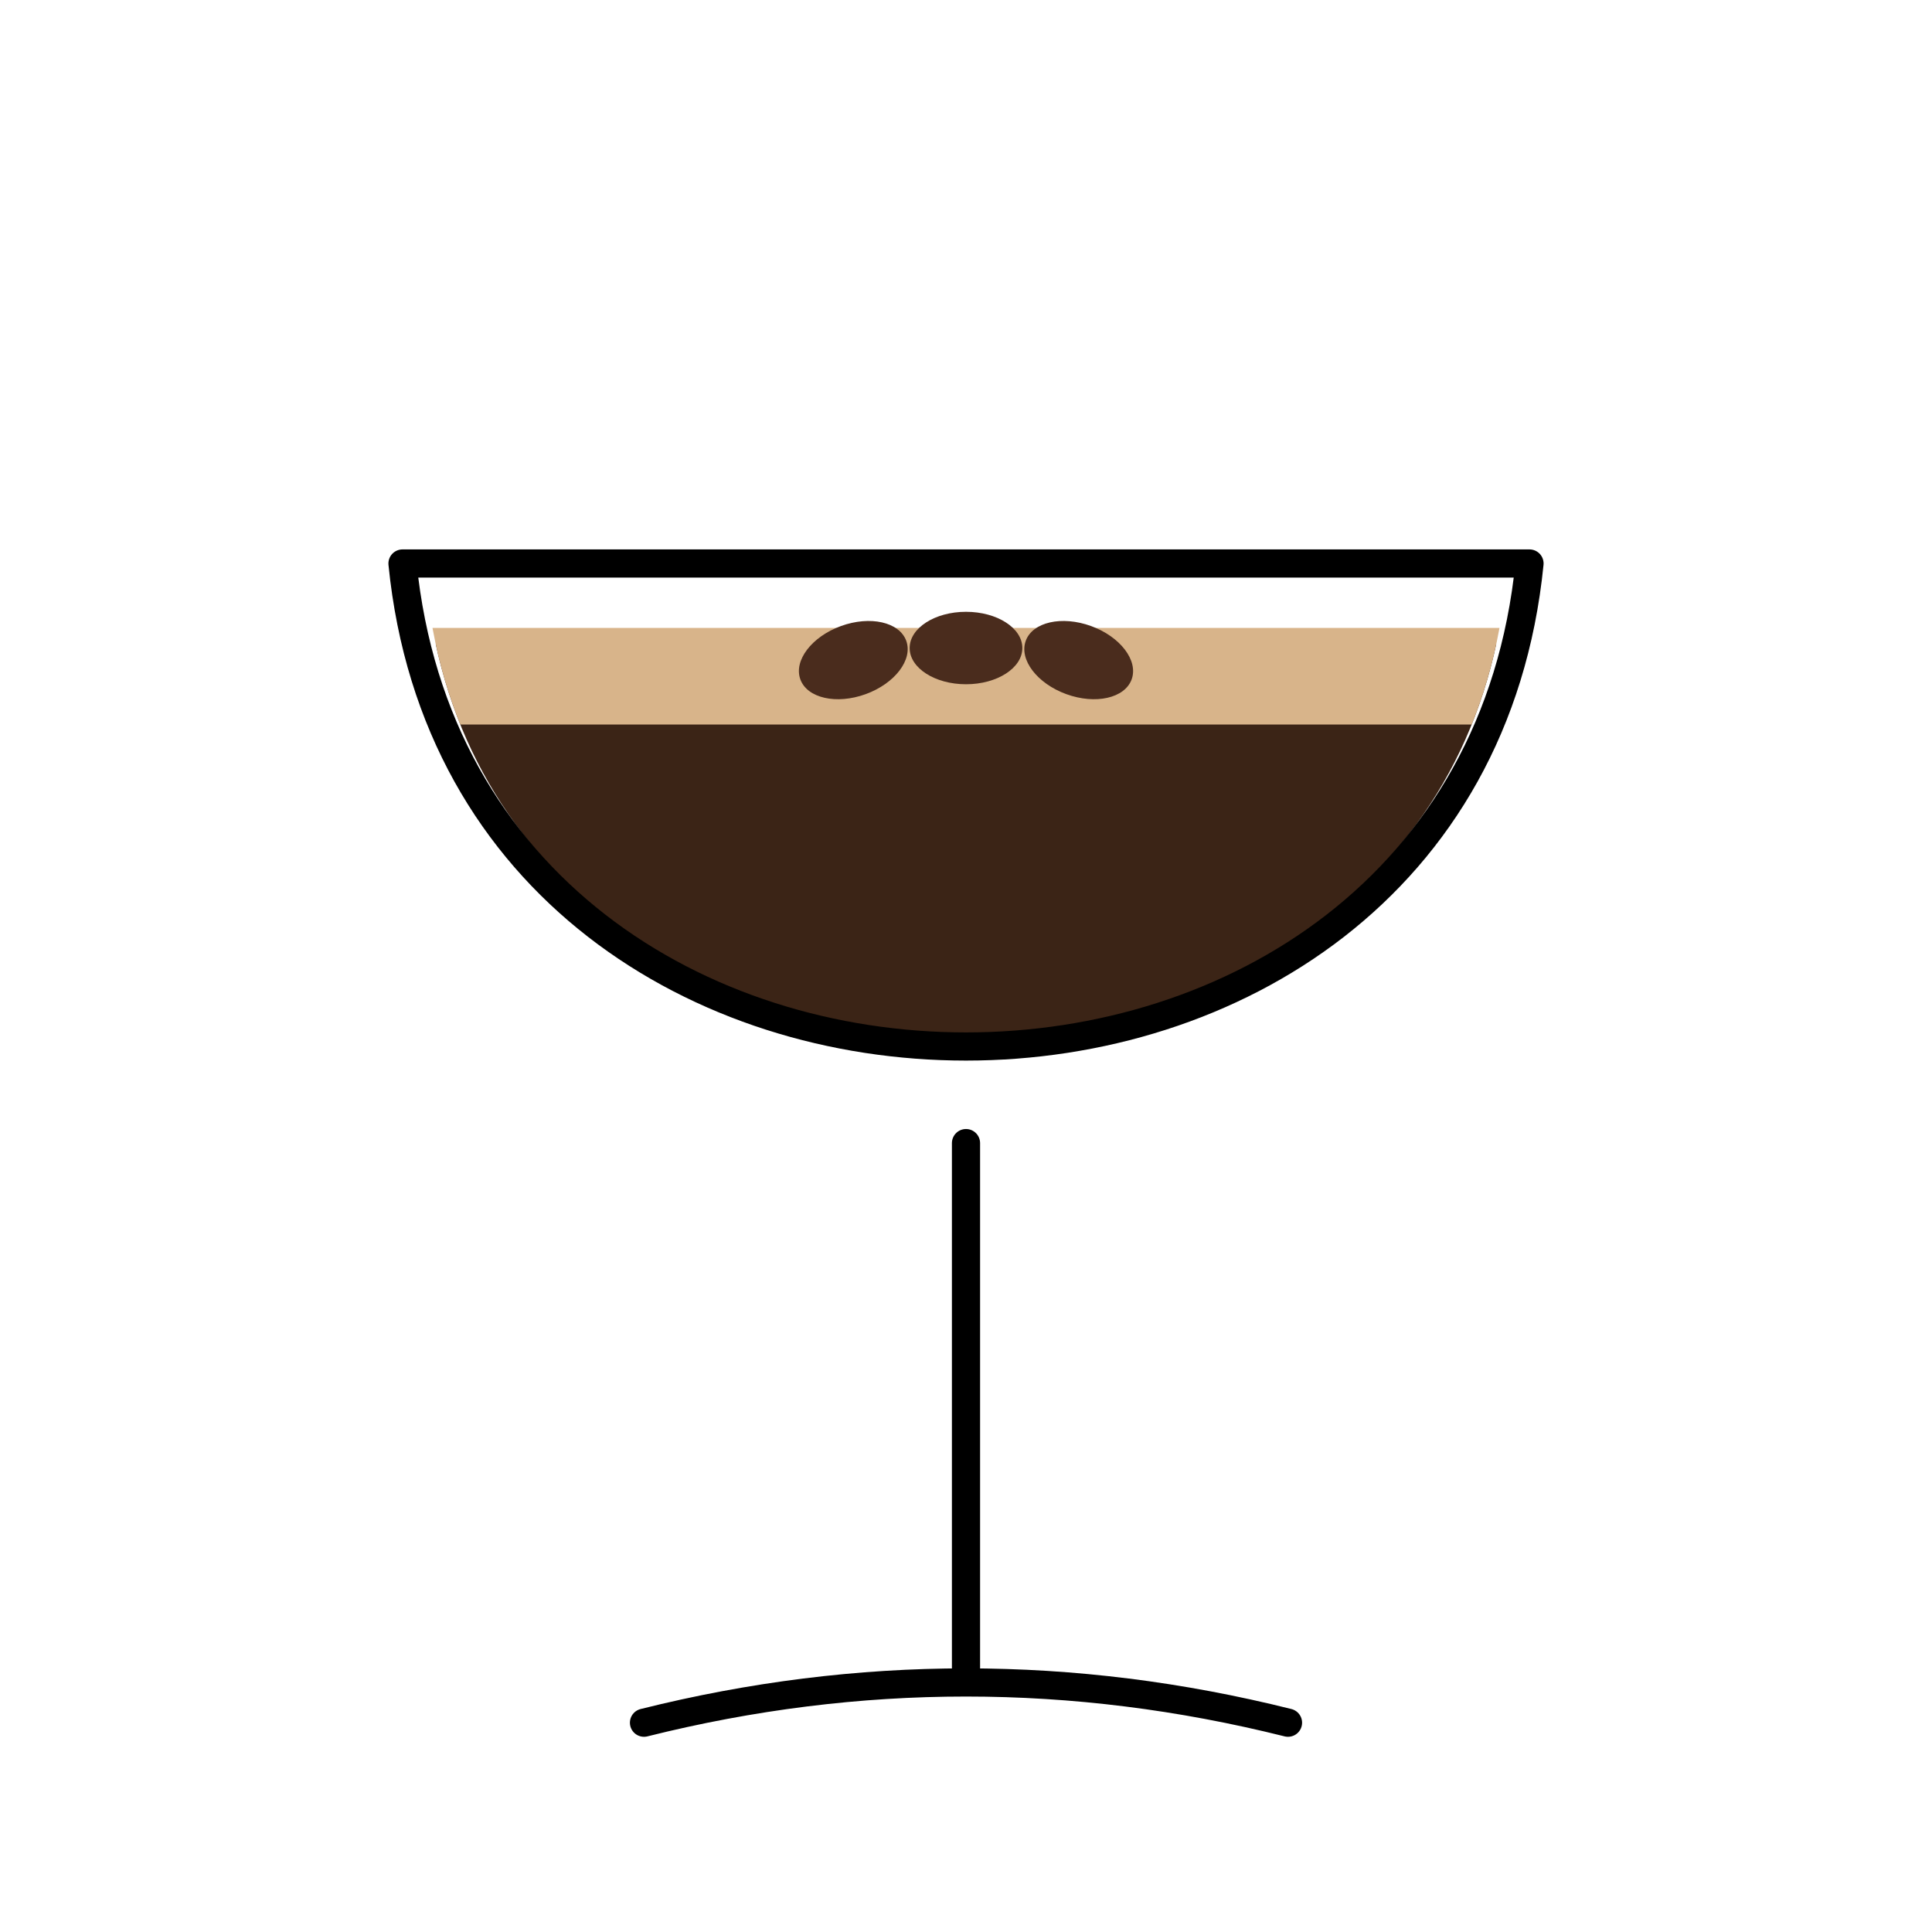
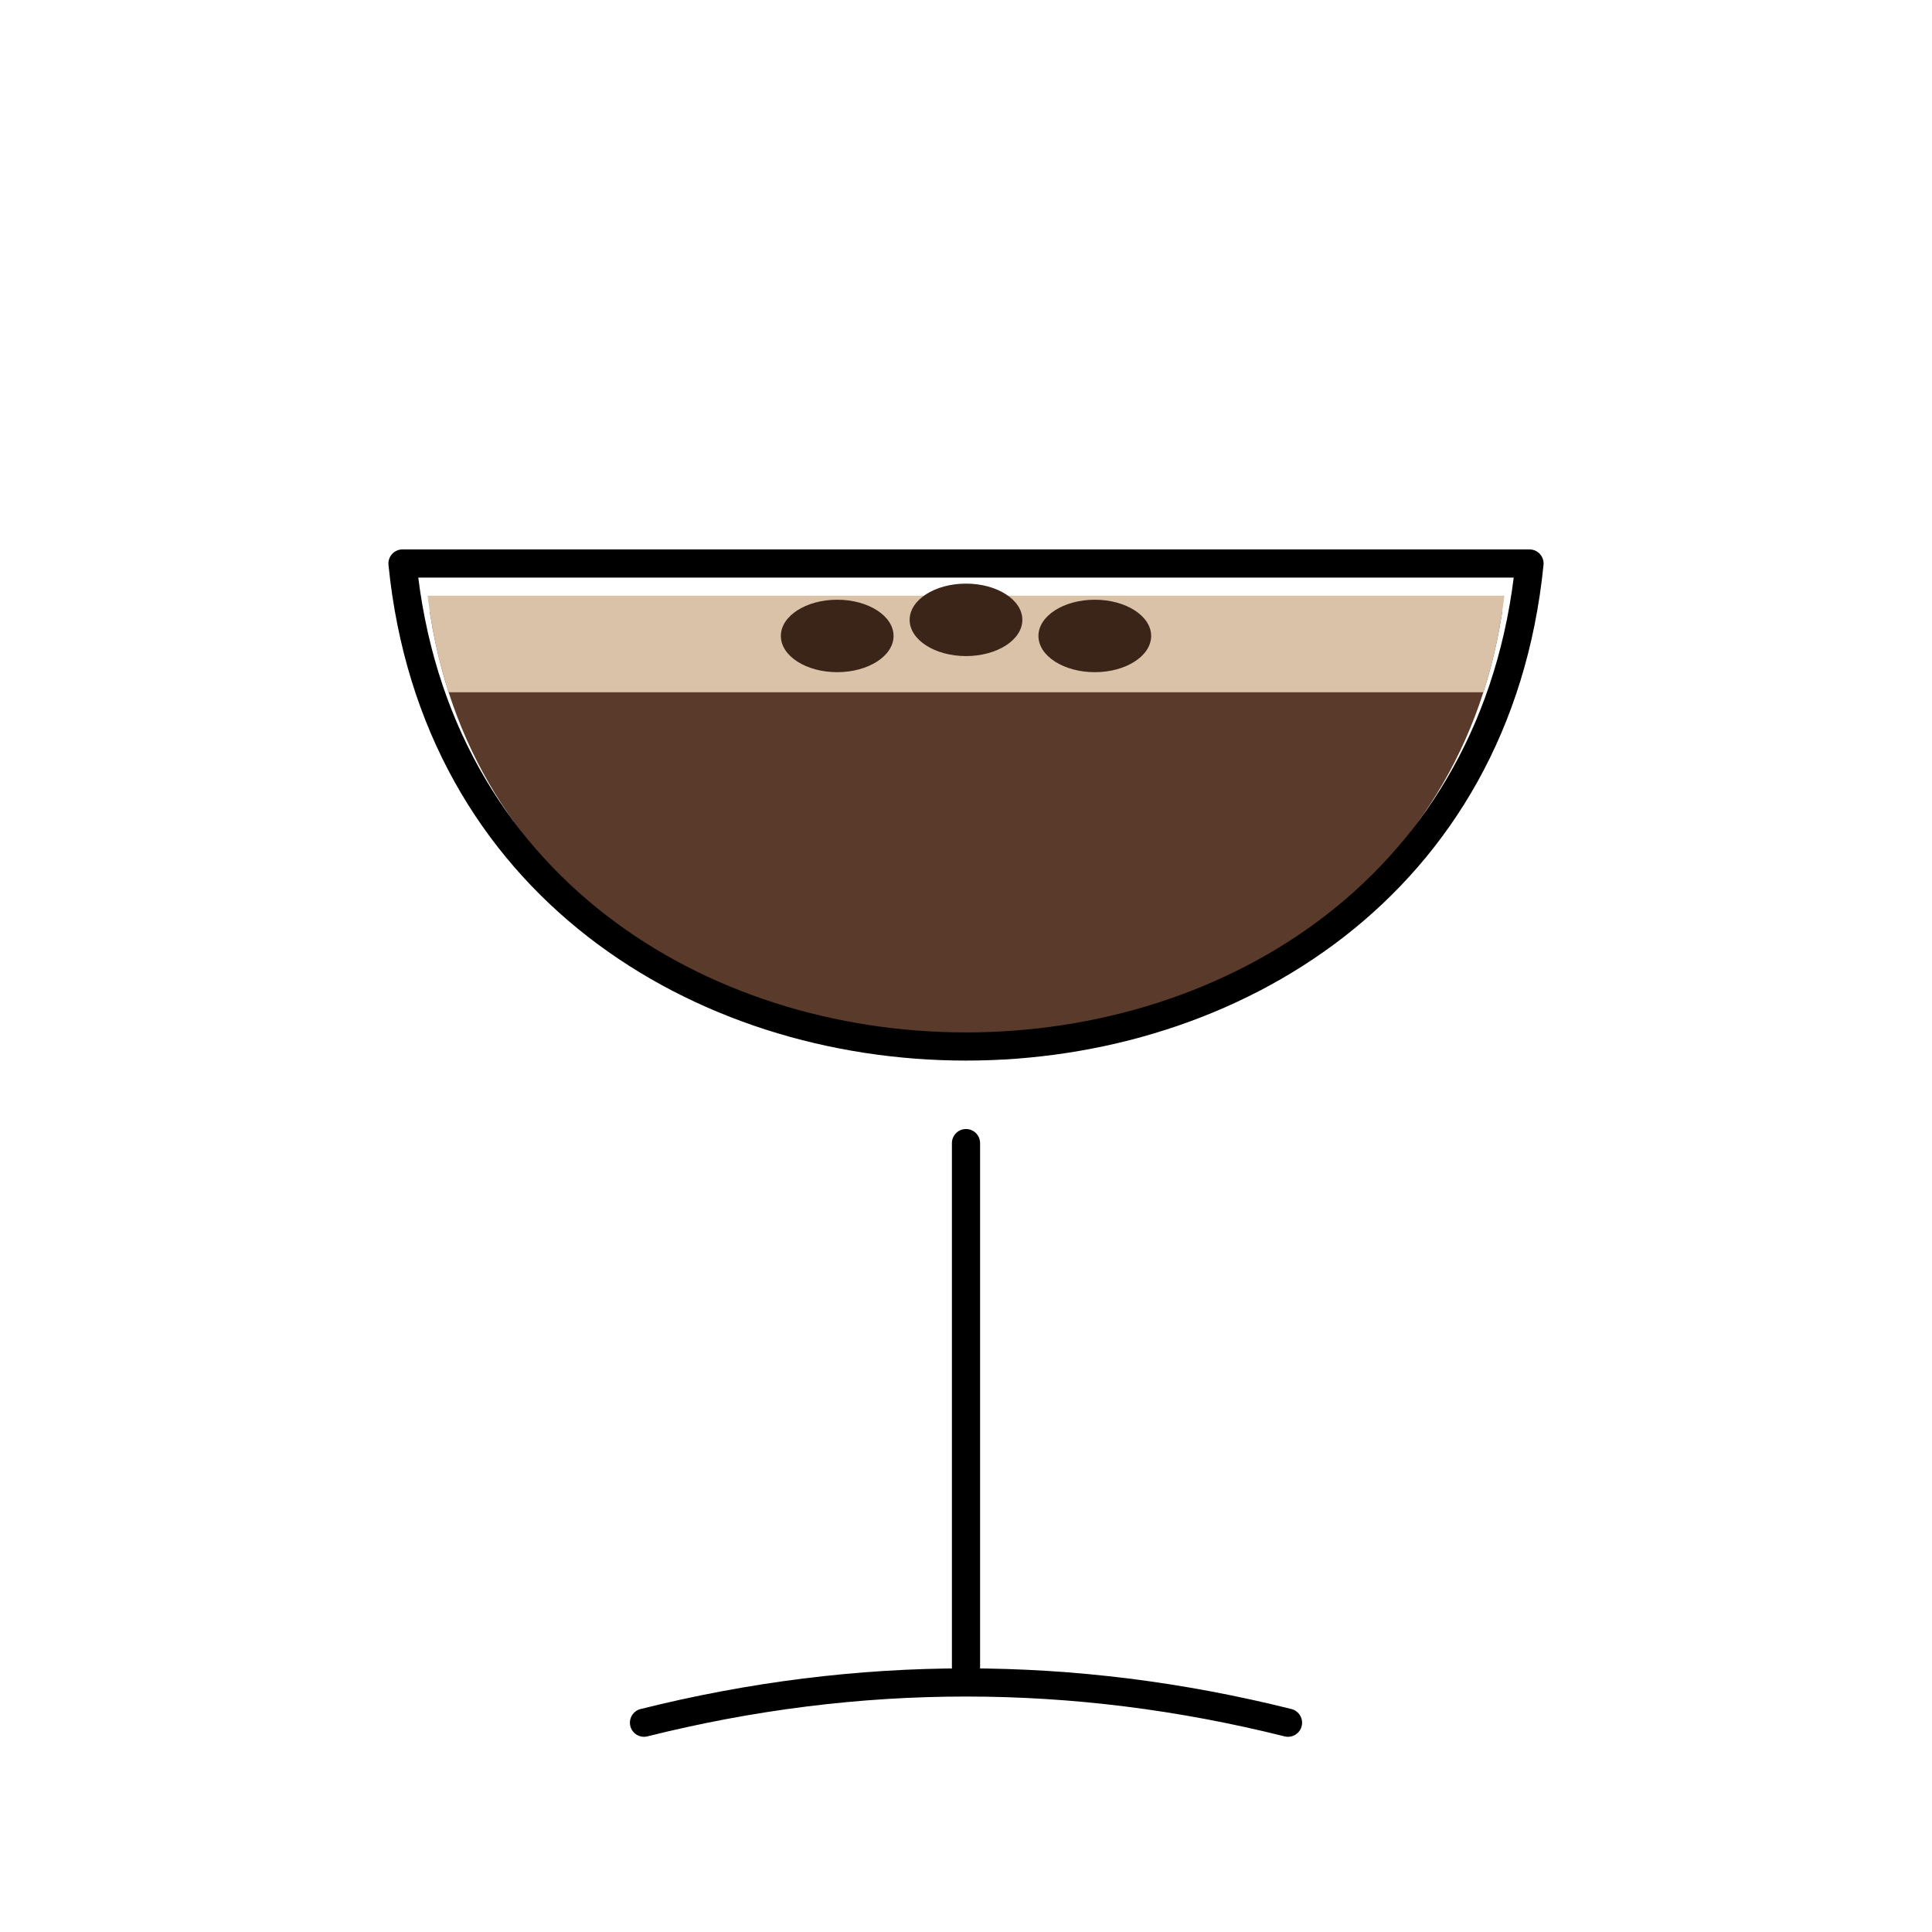
<svg xmlns="http://www.w3.org/2000/svg" viewBox="0 0 240 240" width="240" height="240">
  <defs>
-     <clipPath id="c1">
+     <clipPath id="em">
      <path d="M53 73 C 61 147, 179 147, 187 73 Z" />
    </clipPath>
  </defs>
-   <g clip-path="url(#c1)">
-     <rect x="40" y="80" width="160" height="80" fill="#3B2416" />
-     <rect x="40" y="78" width="160" height="12" fill="#D8B48A" />
-     <g fill="#4A2C1D">
-       <ellipse cx="106" cy="82" rx="7" ry="4.5" transform="rotate(-20 106 82)" />
-       <ellipse cx="120" cy="80.5" rx="7" ry="4.5" />
-       <ellipse cx="134" cy="82" rx="7" ry="4.5" transform="rotate(20 134 82)" />
-     </g>
+   <g clip-path="url(#em)">
+     <rect x="40" y="76" width="160" height="80" fill="#5A3A2A" />
+     <rect x="40" y="74" width="160" height="12" fill="#D9C2A7" />
  </g>
  <path fill="none" stroke="currentColor" stroke-width="3.5" stroke-linecap="round" stroke-linejoin="round" d="M50 70 C 58 150, 182 150, 190 70 Z" />
  <path fill="none" stroke="currentColor" stroke-width="3.5" stroke-linecap="round" stroke-linejoin="round" d="M120 142 V208" />
  <path fill="none" stroke="currentColor" stroke-width="3.5" stroke-linecap="round" stroke-linejoin="round" d="M80 214 Q120 204 160 214" />
+   <ellipse cx="104" cy="79" rx="7" ry="4.5" fill="#3B2418" />
+   <ellipse cx="120" cy="77" rx="7" ry="4.5" fill="#3B2418" />
+   <ellipse cx="136" cy="79" rx="7" ry="4.5" fill="#3B2418" />
</svg>
